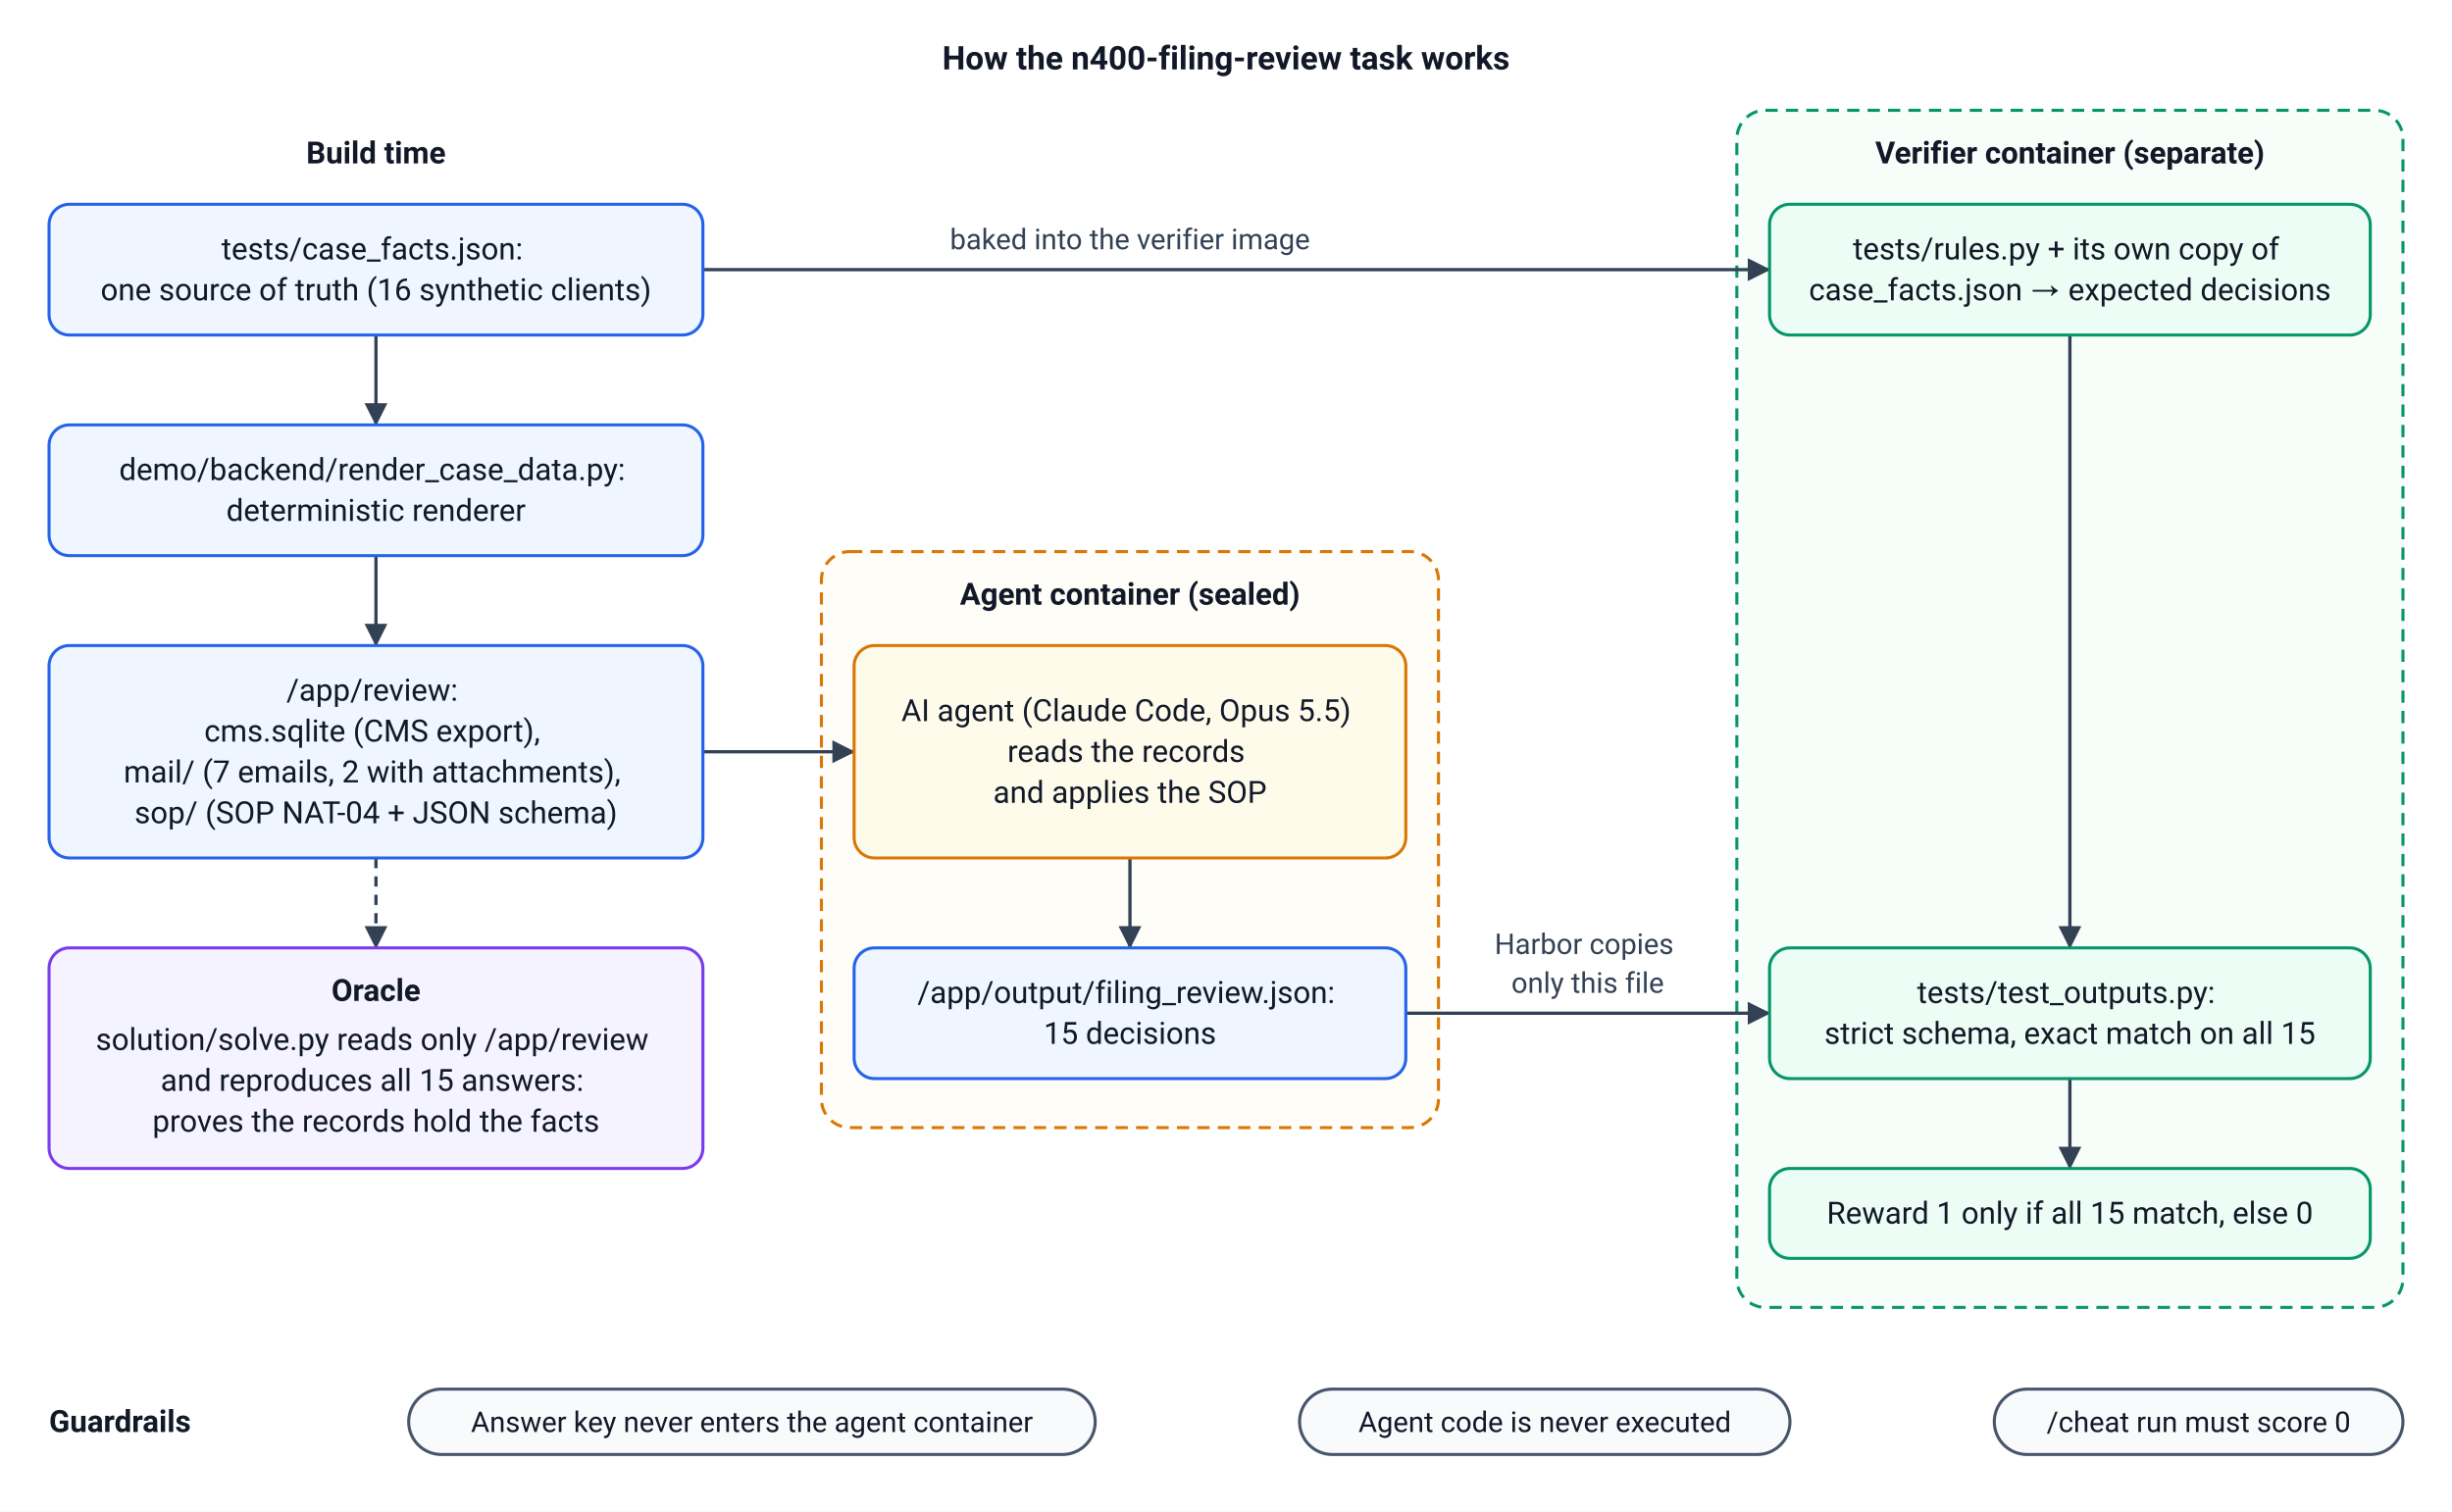
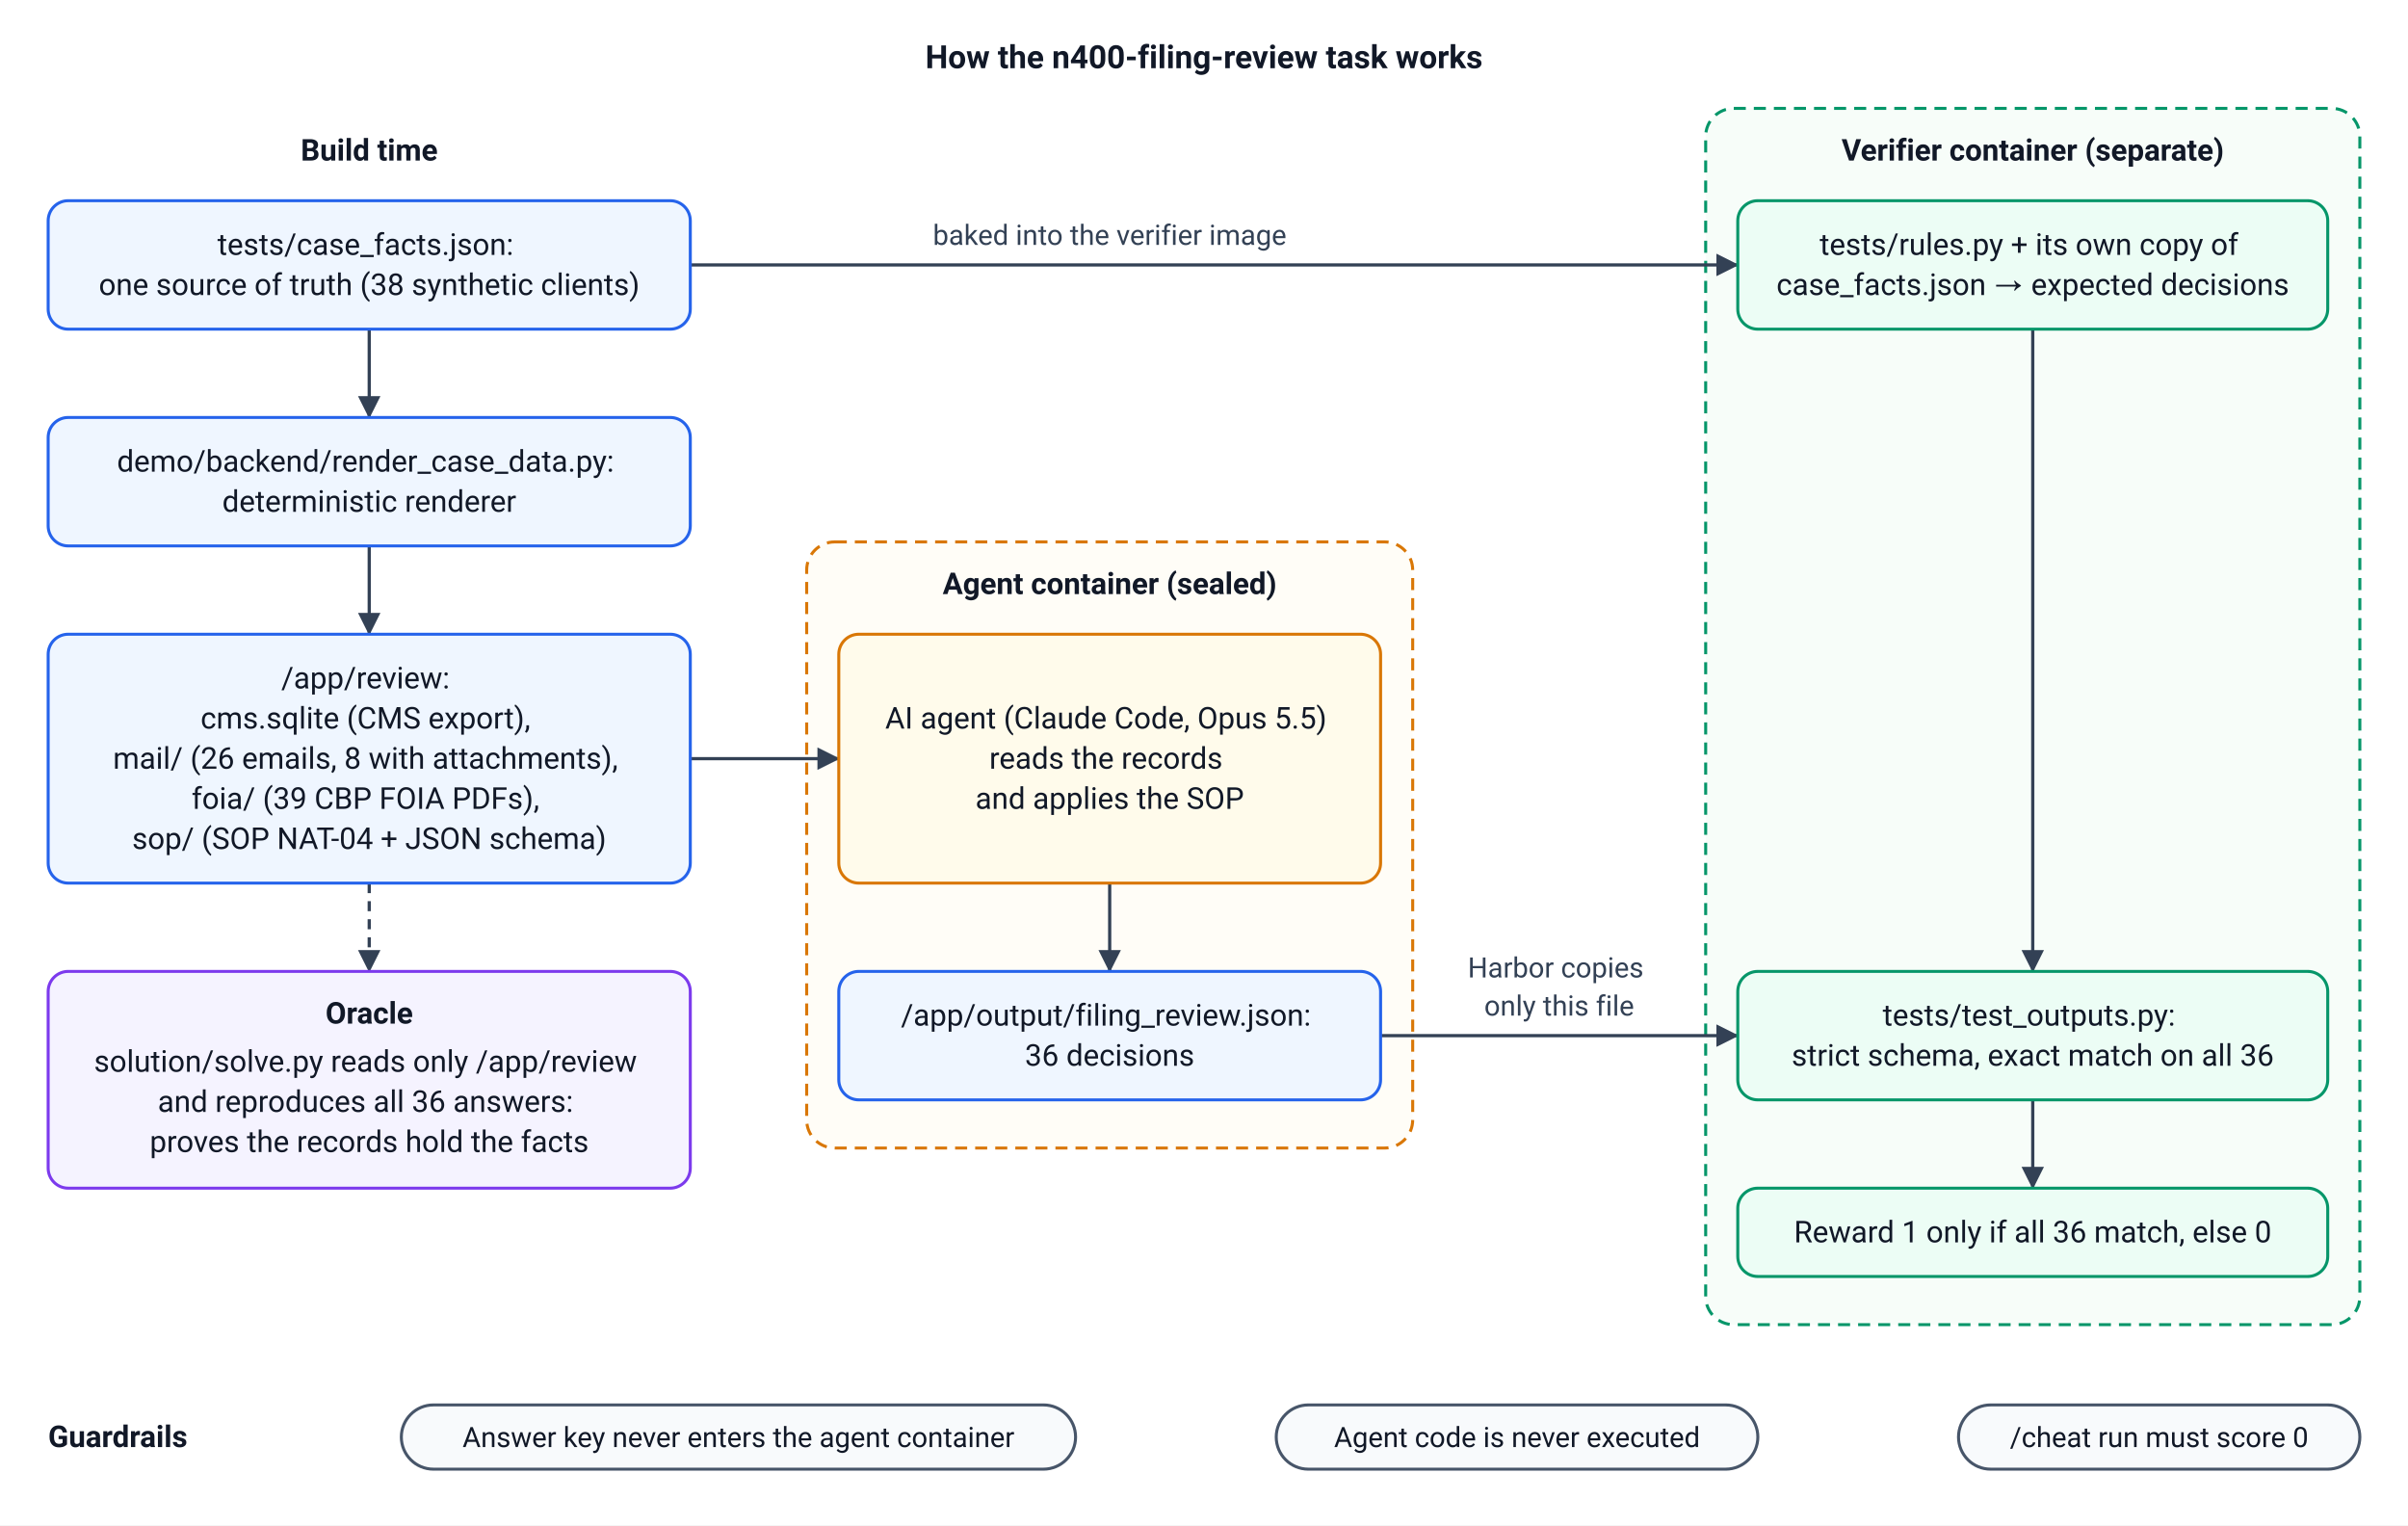
- <svg xmlns="http://www.w3.org/2000/svg" viewBox="0 0 1200 740" width="1200" height="740" role="img" aria-labelledby="t" font-family="system-ui, -apple-system, 'Segoe UI', Roboto, Helvetica, Arial, sans-serif">
+ <svg xmlns="http://www.w3.org/2000/svg" viewBox="0 0 1200 760" width="1200" height="760" role="img" aria-labelledby="t" font-family="system-ui, -apple-system, 'Segoe UI', Roboto, Helvetica, Arial, sans-serif">
  <rect width="100%" height="100%" fill="#ffffff" />
  <defs>
    <marker id="arrow" viewBox="0 0 10 10" refX="9.5" refY="5" markerWidth="7" markerHeight="7" orient="auto-start-reverse">
      <path d="M0,0 L10,5 L0,10 z" fill="#334155" />
    </marker>
  </defs>
  <text x="600" y="34" text-anchor="middle" font-size="16" font-weight="700" fill="#111827">How the n400-filing-review task works</text>
-   <rect x="850" y="54" width="326" height="586" rx="14" fill="#F7FDF9" stroke="#059669" stroke-width="1.5" stroke-dasharray="6 4" />
-   <rect x="402" y="270" width="302" height="282" rx="14" fill="#FFFDF7" stroke="#D97706" stroke-width="1.5" stroke-dasharray="6 4" />
+   <rect x="850" y="54" width="326" height="606" rx="14" fill="#F7FDF9" stroke="#059669" stroke-width="1.5" stroke-dasharray="6 4" />
+   <rect x="402" y="270" width="302" height="302" rx="14" fill="#FFFDF7" stroke="#D97706" stroke-width="1.5" stroke-dasharray="6 4" />
  <text x="184" y="80" text-anchor="middle" font-size="15" font-weight="700" fill="#111827">Build time</text>
  <text x="553" y="296" text-anchor="middle" font-size="15" font-weight="700" fill="#111827">Agent container (sealed)</text>
  <text x="1013" y="80" text-anchor="middle" font-size="15" font-weight="700" fill="#111827">Verifier container (separate)</text>
  <path d="M184,164 L184,208" fill="none" stroke="#334155" stroke-width="1.6" marker-end="url(#arrow)" />
  <path d="M184,272 L184,316" fill="none" stroke="#334155" stroke-width="1.6" marker-end="url(#arrow)" />
-   <path d="M184,420 L184,464" fill="none" stroke="#334155" stroke-width="1.6" stroke-dasharray="5 4" marker-end="url(#arrow)" />
-   <path d="M344,368 L418,368" fill="none" stroke="#334155" stroke-width="1.6" marker-end="url(#arrow)" />
-   <path d="M553,420 L553,464" fill="none" stroke="#334155" stroke-width="1.6" marker-end="url(#arrow)" />
-   <path d="M688,496 L866,496" fill="none" stroke="#334155" stroke-width="1.6" marker-end="url(#arrow)" />
+   <path d="M184,440 L184,484" fill="none" stroke="#334155" stroke-width="1.6" stroke-dasharray="5 4" marker-end="url(#arrow)" />
+   <path d="M344,378 L418,378" fill="none" stroke="#334155" stroke-width="1.6" marker-end="url(#arrow)" />
+   <path d="M553,440 L553,484" fill="none" stroke="#334155" stroke-width="1.6" marker-end="url(#arrow)" />
+   <path d="M688,516 L866,516" fill="none" stroke="#334155" stroke-width="1.6" marker-end="url(#arrow)" />
  <path d="M344,132 L866,132" fill="none" stroke="#334155" stroke-width="1.6" marker-end="url(#arrow)" />
-   <path d="M1013,164 L1013,464" fill="none" stroke="#334155" stroke-width="1.6" marker-end="url(#arrow)" />
-   <path d="M1013,528 L1013,572" fill="none" stroke="#334155" stroke-width="1.6" marker-end="url(#arrow)" />
+   <path d="M1013,164 L1013,484" fill="none" stroke="#334155" stroke-width="1.6" marker-end="url(#arrow)" />
+   <path d="M1013,548 L1013,592" fill="none" stroke="#334155" stroke-width="1.6" marker-end="url(#arrow)" />
  <text x="553" y="122" text-anchor="middle" font-size="14" fill="#334155">baked into the verifier image</text>
-   <text x="777" y="467" text-anchor="middle" font-size="14" fill="#334155">
+   <text x="777" y="487" text-anchor="middle" font-size="14" fill="#334155">
    <tspan x="777">Harbor copies</tspan>
    <tspan x="777" dy="19">only this file</tspan>
  </text>
  <rect x="24" y="100" width="320" height="64" rx="10" fill="#EFF6FF" stroke="#2563EB" stroke-width="1.5" />
  <text x="184" y="127" text-anchor="middle" font-size="15" fill="#111827">
    <tspan x="184">tests/case_facts.json:</tspan>
-     <tspan x="184" dy="20">one source of truth (16 synthetic clients)</tspan>
+     <tspan x="184" dy="20">one source of truth (38 synthetic clients)</tspan>
  </text>
  <rect x="24" y="208" width="320" height="64" rx="10" fill="#EFF6FF" stroke="#2563EB" stroke-width="1.5" />
  <text x="184" y="235" text-anchor="middle" font-size="15" fill="#111827">
    <tspan x="184">demo/backend/render_case_data.py:</tspan>
    <tspan x="184" dy="20">deterministic renderer</tspan>
  </text>
-   <rect x="24" y="316" width="320" height="104" rx="10" fill="#EFF6FF" stroke="#2563EB" stroke-width="1.5" />
+   <rect x="24" y="316" width="320" height="124" rx="10" fill="#EFF6FF" stroke="#2563EB" stroke-width="1.5" />
  <text x="184" y="343" text-anchor="middle" font-size="15" fill="#111827">
    <tspan x="184">/app/review:</tspan>
    <tspan x="184" dy="20">cms.sqlite (CMS export),</tspan>
-     <tspan x="184" dy="20">mail/ (7 emails, 2 with attachments),</tspan>
+     <tspan x="184" dy="20">mail/ (26 emails, 8 with attachments),</tspan>
+     <tspan x="184" dy="20">foia/ (39 CBP FOIA PDFs),</tspan>
    <tspan x="184" dy="20">sop/ (SOP NAT-04 + JSON schema)</tspan>
  </text>
-   <rect x="24" y="464" width="320" height="108" rx="10" fill="#F5F3FF" stroke="#7C3AED" stroke-width="1.5" />
-   <text x="184" y="490" text-anchor="middle" font-size="15" font-weight="700" fill="#111827">Oracle</text>
-   <text x="184" y="514" text-anchor="middle" font-size="15" fill="#111827">
+   <rect x="24" y="484" width="320" height="108" rx="10" fill="#F5F3FF" stroke="#7C3AED" stroke-width="1.5" />
+   <text x="184" y="510" text-anchor="middle" font-size="15" font-weight="700" fill="#111827">Oracle</text>
+   <text x="184" y="534" text-anchor="middle" font-size="15" fill="#111827">
    <tspan x="184">solution/solve.py reads only /app/review</tspan>
-     <tspan x="184" dy="20">and reproduces all 15 answers:</tspan>
+     <tspan x="184" dy="20">and reproduces all 36 answers:</tspan>
    <tspan x="184" dy="20">proves the records hold the facts</tspan>
  </text>
-   <rect x="418" y="316" width="270" height="104" rx="10" fill="#FFFBEB" stroke="#D97706" stroke-width="1.5" />
-   <text x="553" y="353" text-anchor="middle" font-size="15" fill="#111827">
+   <rect x="418" y="316" width="270" height="124" rx="10" fill="#FFFBEB" stroke="#D97706" stroke-width="1.5" />
+   <text x="553" y="363" text-anchor="middle" font-size="15" fill="#111827">
    <tspan x="553">AI agent (Claude Code, Opus 5.5)</tspan>
    <tspan x="553" dy="20">reads the records</tspan>
    <tspan x="553" dy="20">and applies the SOP</tspan>
  </text>
-   <rect x="418" y="464" width="270" height="64" rx="10" fill="#EFF6FF" stroke="#2563EB" stroke-width="1.5" />
-   <text x="553" y="491" text-anchor="middle" font-size="15" fill="#111827">
+   <rect x="418" y="484" width="270" height="64" rx="10" fill="#EFF6FF" stroke="#2563EB" stroke-width="1.5" />
+   <text x="553" y="511" text-anchor="middle" font-size="15" fill="#111827">
    <tspan x="553">/app/output/filing_review.json:</tspan>
-     <tspan x="553" dy="20">15 decisions</tspan>
+     <tspan x="553" dy="20">36 decisions</tspan>
  </text>
  <rect x="866" y="100" width="294" height="64" rx="10" fill="#ECFDF5" stroke="#059669" stroke-width="1.5" />
  <text x="1013" y="127" text-anchor="middle" font-size="15" fill="#111827">
    <tspan x="1013">tests/rules.py + its own copy of</tspan>
    <tspan x="1013" dy="20">case_facts.json → expected decisions</tspan>
  </text>
-   <rect x="866" y="464" width="294" height="64" rx="10" fill="#ECFDF5" stroke="#059669" stroke-width="1.5" />
-   <text x="1013" y="491" text-anchor="middle" font-size="15" fill="#111827">
+   <rect x="866" y="484" width="294" height="64" rx="10" fill="#ECFDF5" stroke="#059669" stroke-width="1.5" />
+   <text x="1013" y="511" text-anchor="middle" font-size="15" fill="#111827">
    <tspan x="1013">tests/test_outputs.py:</tspan>
-     <tspan x="1013" dy="20">strict schema, exact match on all 15</tspan>
+     <tspan x="1013" dy="20">strict schema, exact match on all 36</tspan>
  </text>
-   <rect x="866" y="572" width="294" height="44" rx="10" fill="#ECFDF5" stroke="#059669" stroke-width="1.5" />
-   <text x="1013" y="599" text-anchor="middle" font-size="15" fill="#111827">Reward 1 only if all 15 match, else 0</text>
-   <text x="24" y="701" font-size="15" font-weight="700" fill="#111827">Guardrails</text>
-   <rect x="200" y="680" width="336" height="32" rx="16" fill="#F8FAFC" stroke="#475569" stroke-width="1.5" />
-   <text x="368" y="701" text-anchor="middle" font-size="14" fill="#111827">Answer key never enters the agent container</text>
-   <rect x="636" y="680" width="240" height="32" rx="16" fill="#F8FAFC" stroke="#475569" stroke-width="1.5" />
-   <text x="756" y="701" text-anchor="middle" font-size="14" fill="#111827">Agent code is never executed</text>
-   <rect x="976" y="680" width="200" height="32" rx="16" fill="#F8FAFC" stroke="#475569" stroke-width="1.5" />
-   <text x="1076" y="701" text-anchor="middle" font-size="14" fill="#111827">/cheat run must score 0</text>
+   <rect x="866" y="592" width="294" height="44" rx="10" fill="#ECFDF5" stroke="#059669" stroke-width="1.5" />
+   <text x="1013" y="619" text-anchor="middle" font-size="15" fill="#111827">Reward 1 only if all 36 match, else 0</text>
+   <text x="24" y="721" font-size="15" font-weight="700" fill="#111827">Guardrails</text>
+   <rect x="200" y="700" width="336" height="32" rx="16" fill="#F8FAFC" stroke="#475569" stroke-width="1.5" />
+   <text x="368" y="721" text-anchor="middle" font-size="14" fill="#111827">Answer key never enters the agent container</text>
+   <rect x="636" y="700" width="240" height="32" rx="16" fill="#F8FAFC" stroke="#475569" stroke-width="1.5" />
+   <text x="756" y="721" text-anchor="middle" font-size="14" fill="#111827">Agent code is never executed</text>
+   <rect x="976" y="700" width="200" height="32" rx="16" fill="#F8FAFC" stroke="#475569" stroke-width="1.5" />
+   <text x="1076" y="721" text-anchor="middle" font-size="14" fill="#111827">/cheat run must score 0</text>
</svg>
